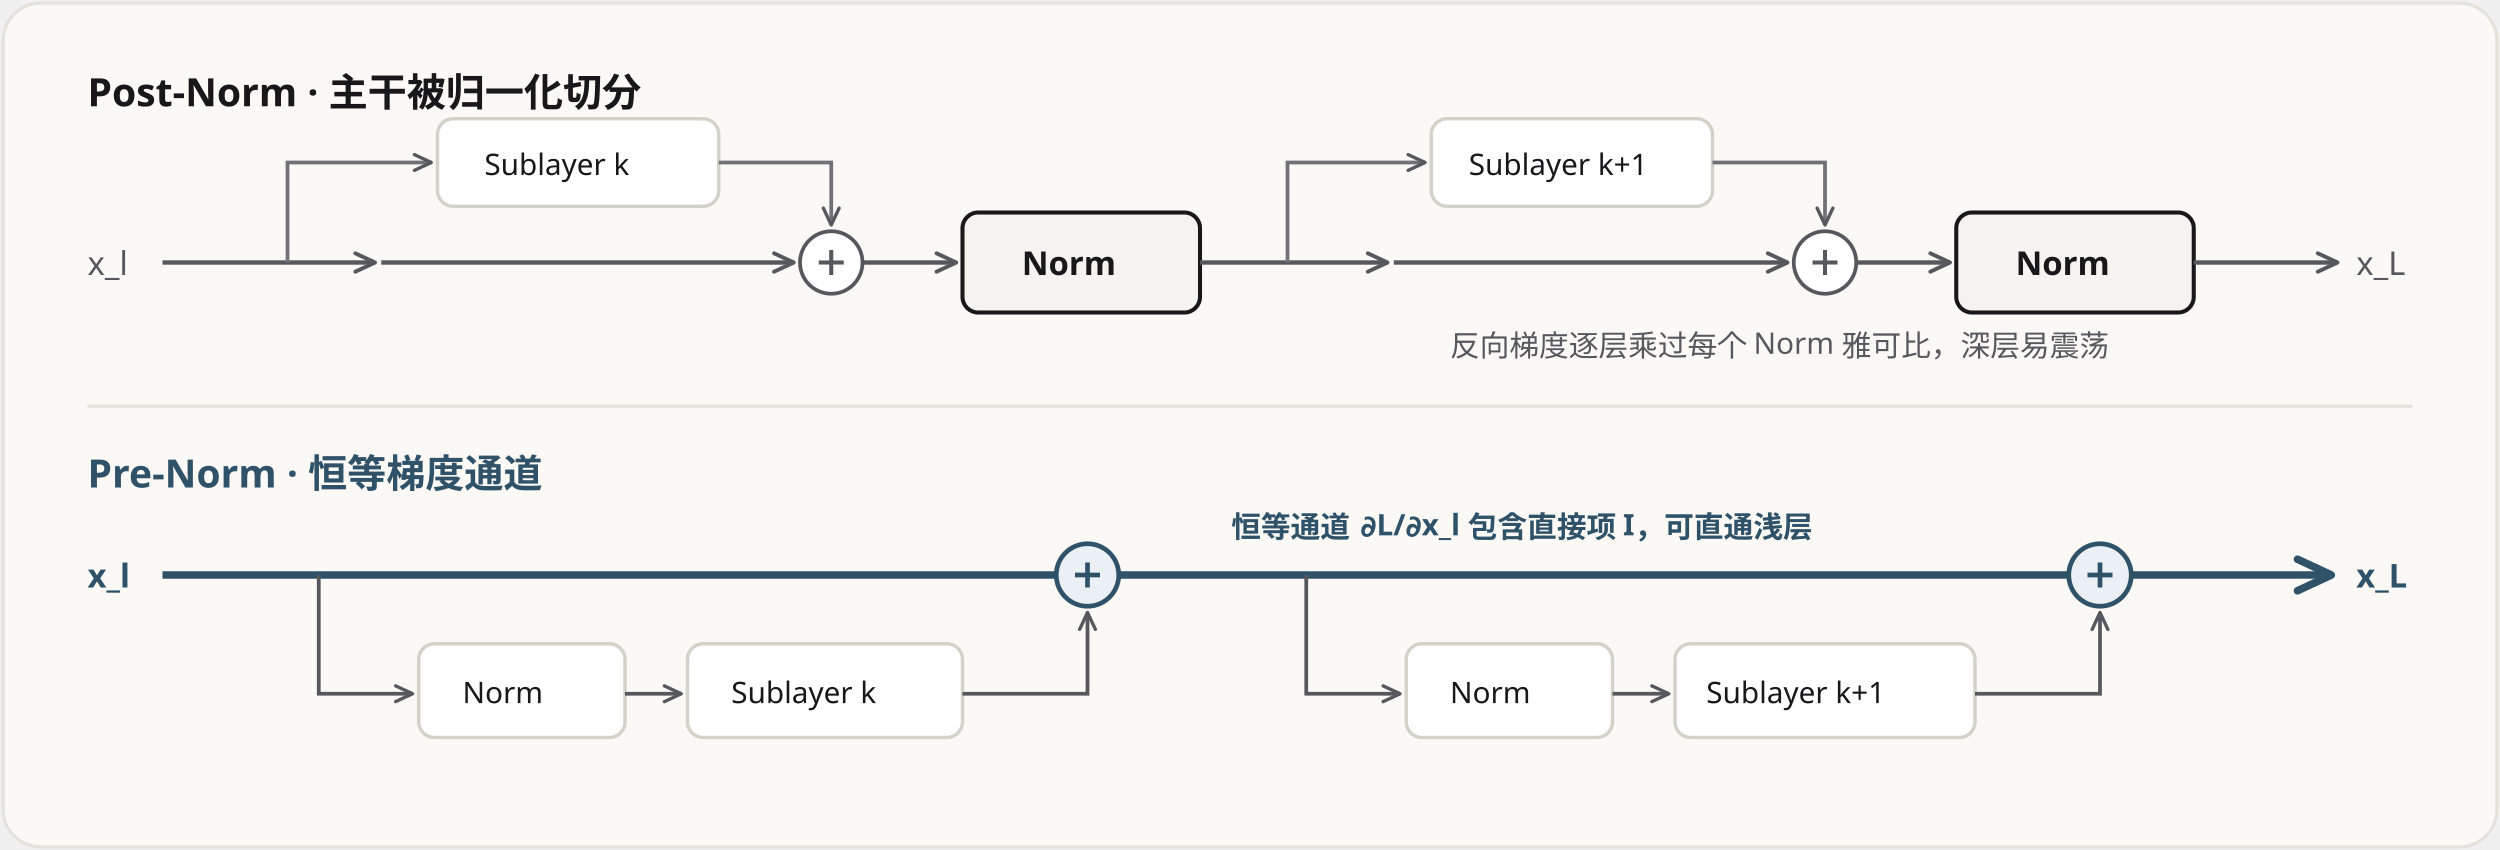
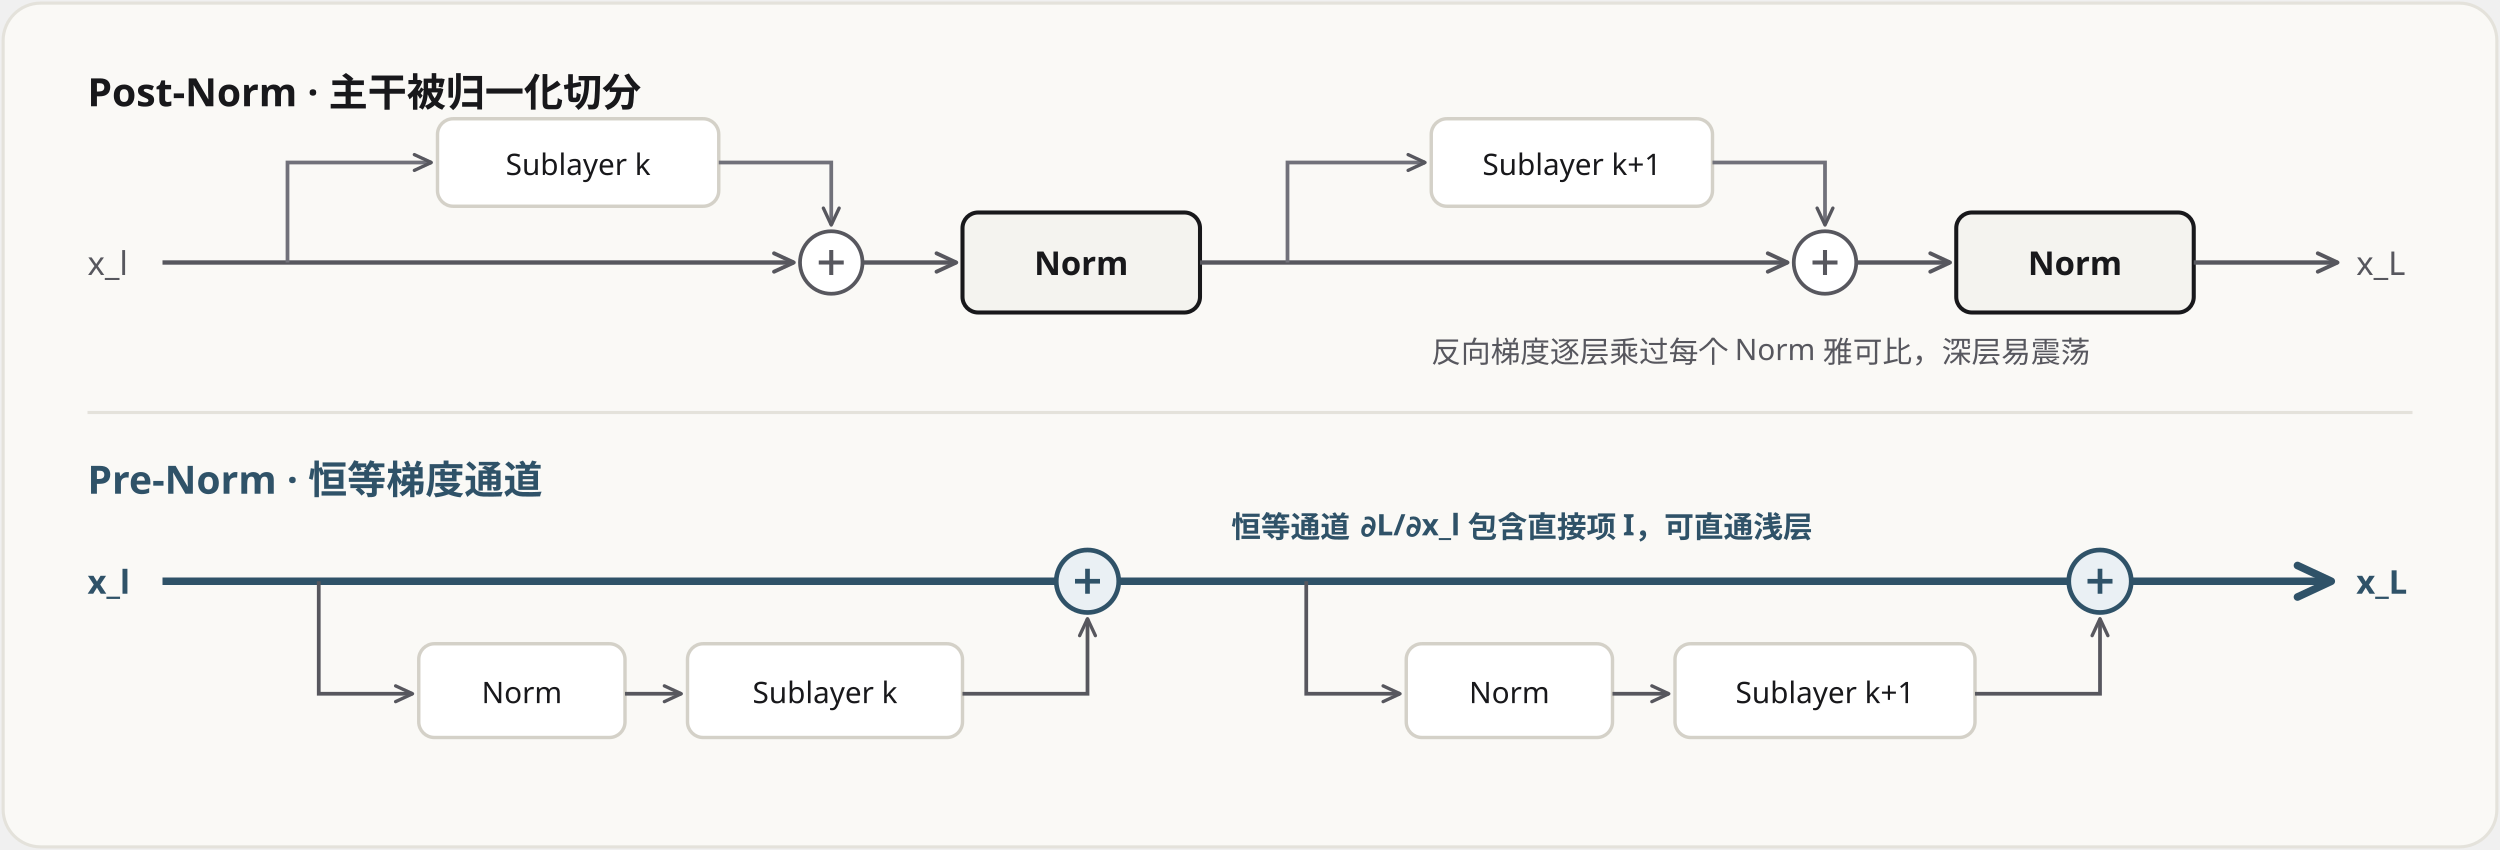
<svg xmlns="http://www.w3.org/2000/svg" viewBox="0 0 800 272" width="800" height="272" font-family="'DM Sans Variable','PingFang SC','Microsoft YaHei',sans-serif">
  <defs>
    <marker id="arr-n" viewBox="0 0 10 10" refX="8.5" refY="5" markerWidth="6" markerHeight="6" orient="auto-start-reverse">
      <path d="M 1 1.5 L 8.5 5 L 1 8.5" fill="none" stroke="#57575e" stroke-width="1.5" stroke-linecap="round" stroke-linejoin="round" />
    </marker>
    <marker id="arr-hi" viewBox="0 0 10 10" refX="8.5" refY="5" markerWidth="6" markerHeight="6" orient="auto-start-reverse">
      <path d="M 1 1.5 L 8.5 5 L 1 8.5" fill="none" stroke="#2f5268" stroke-width="1.7" stroke-linecap="round" stroke-linejoin="round" />
    </marker>
  </defs>
  <rect x="1" y="1" width="798" height="270" rx="12" fill="#faf9f6" stroke="#e4e2db" stroke-width="1" />
  <text x="28" y="34" font-size="12.5" font-weight="600" fill="#18181b">Post-Norm · 主干被归一化切分</text>
  <text x="28" y="88" font-size="10.5" fill="#57575e">x_l</text>
-   <path d="M 52 84 L 120 84" fill="none" stroke="#57575e" stroke-width="1.4" marker-end="url(#arr-n)" />
+   <path d="M 52 84 L 254 84" fill="none" stroke="#57575e" stroke-width="1.4" marker-end="url(#arr-n)" />
  <path d="M 92 84 L 92 52 L 138 52" fill="none" stroke="#71717a" stroke-width="1.2" marker-end="url(#arr-n)" />
  <rect x="140" y="38" width="90" height="28" rx="5" fill="#ffffff" stroke="#d4d1c8" stroke-width="1.1" />
-   <text x="155" y="56" font-size="9.5" fill="#18181b">Sublayer k</text>
+   <text x="185" y="56" text-anchor="middle" font-size="9.5" fill="#18181b">Sublayer k</text>
  <path d="M 230 52 L 266 52 L 266 72" fill="none" stroke="#71717a" stroke-width="1.2" marker-end="url(#arr-n)" />
-   <path d="M 122 84 L 254 84" fill="none" stroke="#57575e" stroke-width="1.4" marker-end="url(#arr-n)" />
  <circle cx="266" cy="84" r="10" fill="#ffffff" stroke="#57575e" stroke-width="1.2" />
  <path d="M 262 84 L 270 84 M 266 80 L 266 88" fill="none" stroke="#57575e" stroke-width="1.3" />
  <path d="M 276 84 L 306 84" fill="none" stroke="#57575e" stroke-width="1.4" marker-end="url(#arr-n)" />
  <rect x="308" y="68" width="76" height="32" rx="5" fill="#f4f3ef" stroke="#18181b" stroke-width="1.3" />
-   <text x="327" y="88" font-size="10.5" font-weight="600" fill="#18181b">Norm</text>
-   <path d="M 384 84 L 444 84" fill="none" stroke="#57575e" stroke-width="1.4" marker-end="url(#arr-n)" />
+   <text x="346" y="88" text-anchor="middle" font-size="10.5" font-weight="600" fill="#18181b">Norm</text>
+   <path d="M 384 84 L 572 84" fill="none" stroke="#57575e" stroke-width="1.4" marker-end="url(#arr-n)" />
  <path d="M 412 84 L 412 52 L 456 52" fill="none" stroke="#71717a" stroke-width="1.2" marker-end="url(#arr-n)" />
  <rect x="458" y="38" width="90" height="28" rx="5" fill="#ffffff" stroke="#d4d1c8" stroke-width="1.1" />
-   <text x="470" y="56" font-size="9.5" fill="#18181b">Sublayer k+1</text>
+   <text x="503" y="56" text-anchor="middle" font-size="9.5" fill="#18181b">Sublayer k+1</text>
  <path d="M 548 52 L 584 52 L 584 72" fill="none" stroke="#71717a" stroke-width="1.2" marker-end="url(#arr-n)" />
-   <path d="M 446 84 L 572 84" fill="none" stroke="#57575e" stroke-width="1.4" marker-end="url(#arr-n)" />
  <circle cx="584" cy="84" r="10" fill="#ffffff" stroke="#57575e" stroke-width="1.2" />
  <path d="M 580 84 L 588 84 M 584 80 L 584 88" fill="none" stroke="#57575e" stroke-width="1.3" />
  <path d="M 594 84 L 624 84" fill="none" stroke="#57575e" stroke-width="1.4" marker-end="url(#arr-n)" />
  <rect x="626" y="68" width="76" height="32" rx="5" fill="#f4f3ef" stroke="#18181b" stroke-width="1.3" />
-   <text x="645" y="88" font-size="10.5" font-weight="600" fill="#18181b">Norm</text>
+   <text x="664" y="88" text-anchor="middle" font-size="10.5" font-weight="600" fill="#18181b">Norm</text>
  <path d="M 702 84 L 748 84" fill="none" stroke="#57575e" stroke-width="1.4" marker-end="url(#arr-n)" />
  <text x="754" y="88" font-size="10.5" fill="#57575e">x_L</text>
-   <text x="464" y="114" font-size="9.5" fill="#57575e">反向梯度逐层乘过每个 Norm 雅可比，深层易震荡</text>
-   <line x1="28" y1="130" x2="772" y2="130" stroke="#e4e2db" stroke-width="1" />
-   <text x="28" y="156" font-size="12.5" font-weight="600" fill="#2f5268">Pre-Norm · 恒等梯度通道</text>
-   <text x="28" y="188" font-size="10.5" font-weight="600" fill="#2f5268">x_l</text>
-   <path d="M 52 184 L 746 184" fill="none" stroke="#2f5268" stroke-width="2.4" marker-end="url(#arr-hi)" />
-   <text x="754" y="188" font-size="10.5" font-weight="600" fill="#2f5268">x_L</text>
-   <path d="M 102 184 L 102 222 L 132 222" fill="none" stroke="#57575e" stroke-width="1.2" marker-end="url(#arr-n)" />
+   <text x="458" y="116" font-size="9.5" fill="#57575e">反向梯度逐层乘过每个 Norm 雅可比，深层易震荡</text>
+   <line x1="28" y1="132" x2="772" y2="132" stroke="#e4e2db" stroke-width="1" />
+   <text x="28" y="158" font-size="12.5" font-weight="600" fill="#2f5268">Pre-Norm · 恒等梯度通道</text>
+   <text x="28" y="190" font-size="10.5" font-weight="600" fill="#2f5268">x_l</text>
+   <path d="M 52 186 L 746 186" fill="none" stroke="#2f5268" stroke-width="2.4" marker-end="url(#arr-hi)" />
+   <text x="754" y="190" font-size="10.5" font-weight="600" fill="#2f5268">x_L</text>
+   <path d="M 102 186 L 102 222 L 132 222" fill="none" stroke="#57575e" stroke-width="1.2" marker-end="url(#arr-n)" />
  <rect x="134" y="206" width="66" height="30" rx="5" fill="#ffffff" stroke="#d4d1c8" stroke-width="1.1" />
-   <text x="148" y="225" font-size="9.5" fill="#18181b">Norm</text>
+   <text x="167" y="225" text-anchor="middle" font-size="9.5" fill="#18181b">Norm</text>
  <path d="M 200 222 L 218 222" fill="none" stroke="#57575e" stroke-width="1.2" marker-end="url(#arr-n)" />
  <rect x="220" y="206" width="88" height="30" rx="5" fill="#ffffff" stroke="#d4d1c8" stroke-width="1.1" />
-   <text x="234" y="225" font-size="9.5" fill="#18181b">Sublayer k</text>
-   <path d="M 308 222 L 348 222 L 348 196" fill="none" stroke="#57575e" stroke-width="1.2" marker-end="url(#arr-n)" />
-   <circle cx="348" cy="184" r="10" fill="#eaf0f4" stroke="#2f5268" stroke-width="1.5" />
-   <path d="M 344 184 L 352 184 M 348 180 L 348 188" fill="none" stroke="#2f5268" stroke-width="1.5" />
-   <path d="M 418 184 L 418 222 L 448 222" fill="none" stroke="#57575e" stroke-width="1.2" marker-end="url(#arr-n)" />
+   <text x="264" y="225" text-anchor="middle" font-size="9.5" fill="#18181b">Sublayer k</text>
+   <path d="M 308 222 L 348 222 L 348 198" fill="none" stroke="#57575e" stroke-width="1.2" marker-end="url(#arr-n)" />
+   <circle cx="348" cy="186" r="10" fill="#eaf0f4" stroke="#2f5268" stroke-width="1.5" />
+   <path d="M 344 186 L 352 186 M 348 182 L 348 190" fill="none" stroke="#2f5268" stroke-width="1.5" />
+   <path d="M 418 186 L 418 222 L 448 222" fill="none" stroke="#57575e" stroke-width="1.2" marker-end="url(#arr-n)" />
  <rect x="450" y="206" width="66" height="30" rx="5" fill="#ffffff" stroke="#d4d1c8" stroke-width="1.1" />
-   <text x="464" y="225" font-size="9.5" fill="#18181b">Norm</text>
+   <text x="483" y="225" text-anchor="middle" font-size="9.5" fill="#18181b">Norm</text>
  <path d="M 516 222 L 534 222" fill="none" stroke="#57575e" stroke-width="1.2" marker-end="url(#arr-n)" />
  <rect x="536" y="206" width="96" height="30" rx="5" fill="#ffffff" stroke="#d4d1c8" stroke-width="1.1" />
-   <text x="546" y="225" font-size="9.5" fill="#18181b">Sublayer k+1</text>
-   <path d="M 632 222 L 672 222 L 672 196" fill="none" stroke="#57575e" stroke-width="1.2" marker-end="url(#arr-n)" />
-   <circle cx="672" cy="184" r="10" fill="#eaf0f4" stroke="#2f5268" stroke-width="1.5" />
-   <path d="M 668 184 L 676 184 M 672 180 L 672 188" fill="none" stroke="#2f5268" stroke-width="1.5" />
+   <text x="584" y="225" text-anchor="middle" font-size="9.5" fill="#18181b">Sublayer k+1</text>
+   <path d="M 632 222 L 672 222 L 672 198" fill="none" stroke="#57575e" stroke-width="1.2" marker-end="url(#arr-n)" />
+   <circle cx="672" cy="186" r="10" fill="#eaf0f4" stroke="#2f5268" stroke-width="1.5" />
+   <path d="M 668 186 L 676 186 M 672 182 L 672 190" fill="none" stroke="#2f5268" stroke-width="1.5" />
  <text x="394" y="172" font-size="9.5" font-weight="600" fill="#2f5268">恒等通道 ∂L/∂x_l 包含直接项 I，可直通浅层</text>
</svg>
